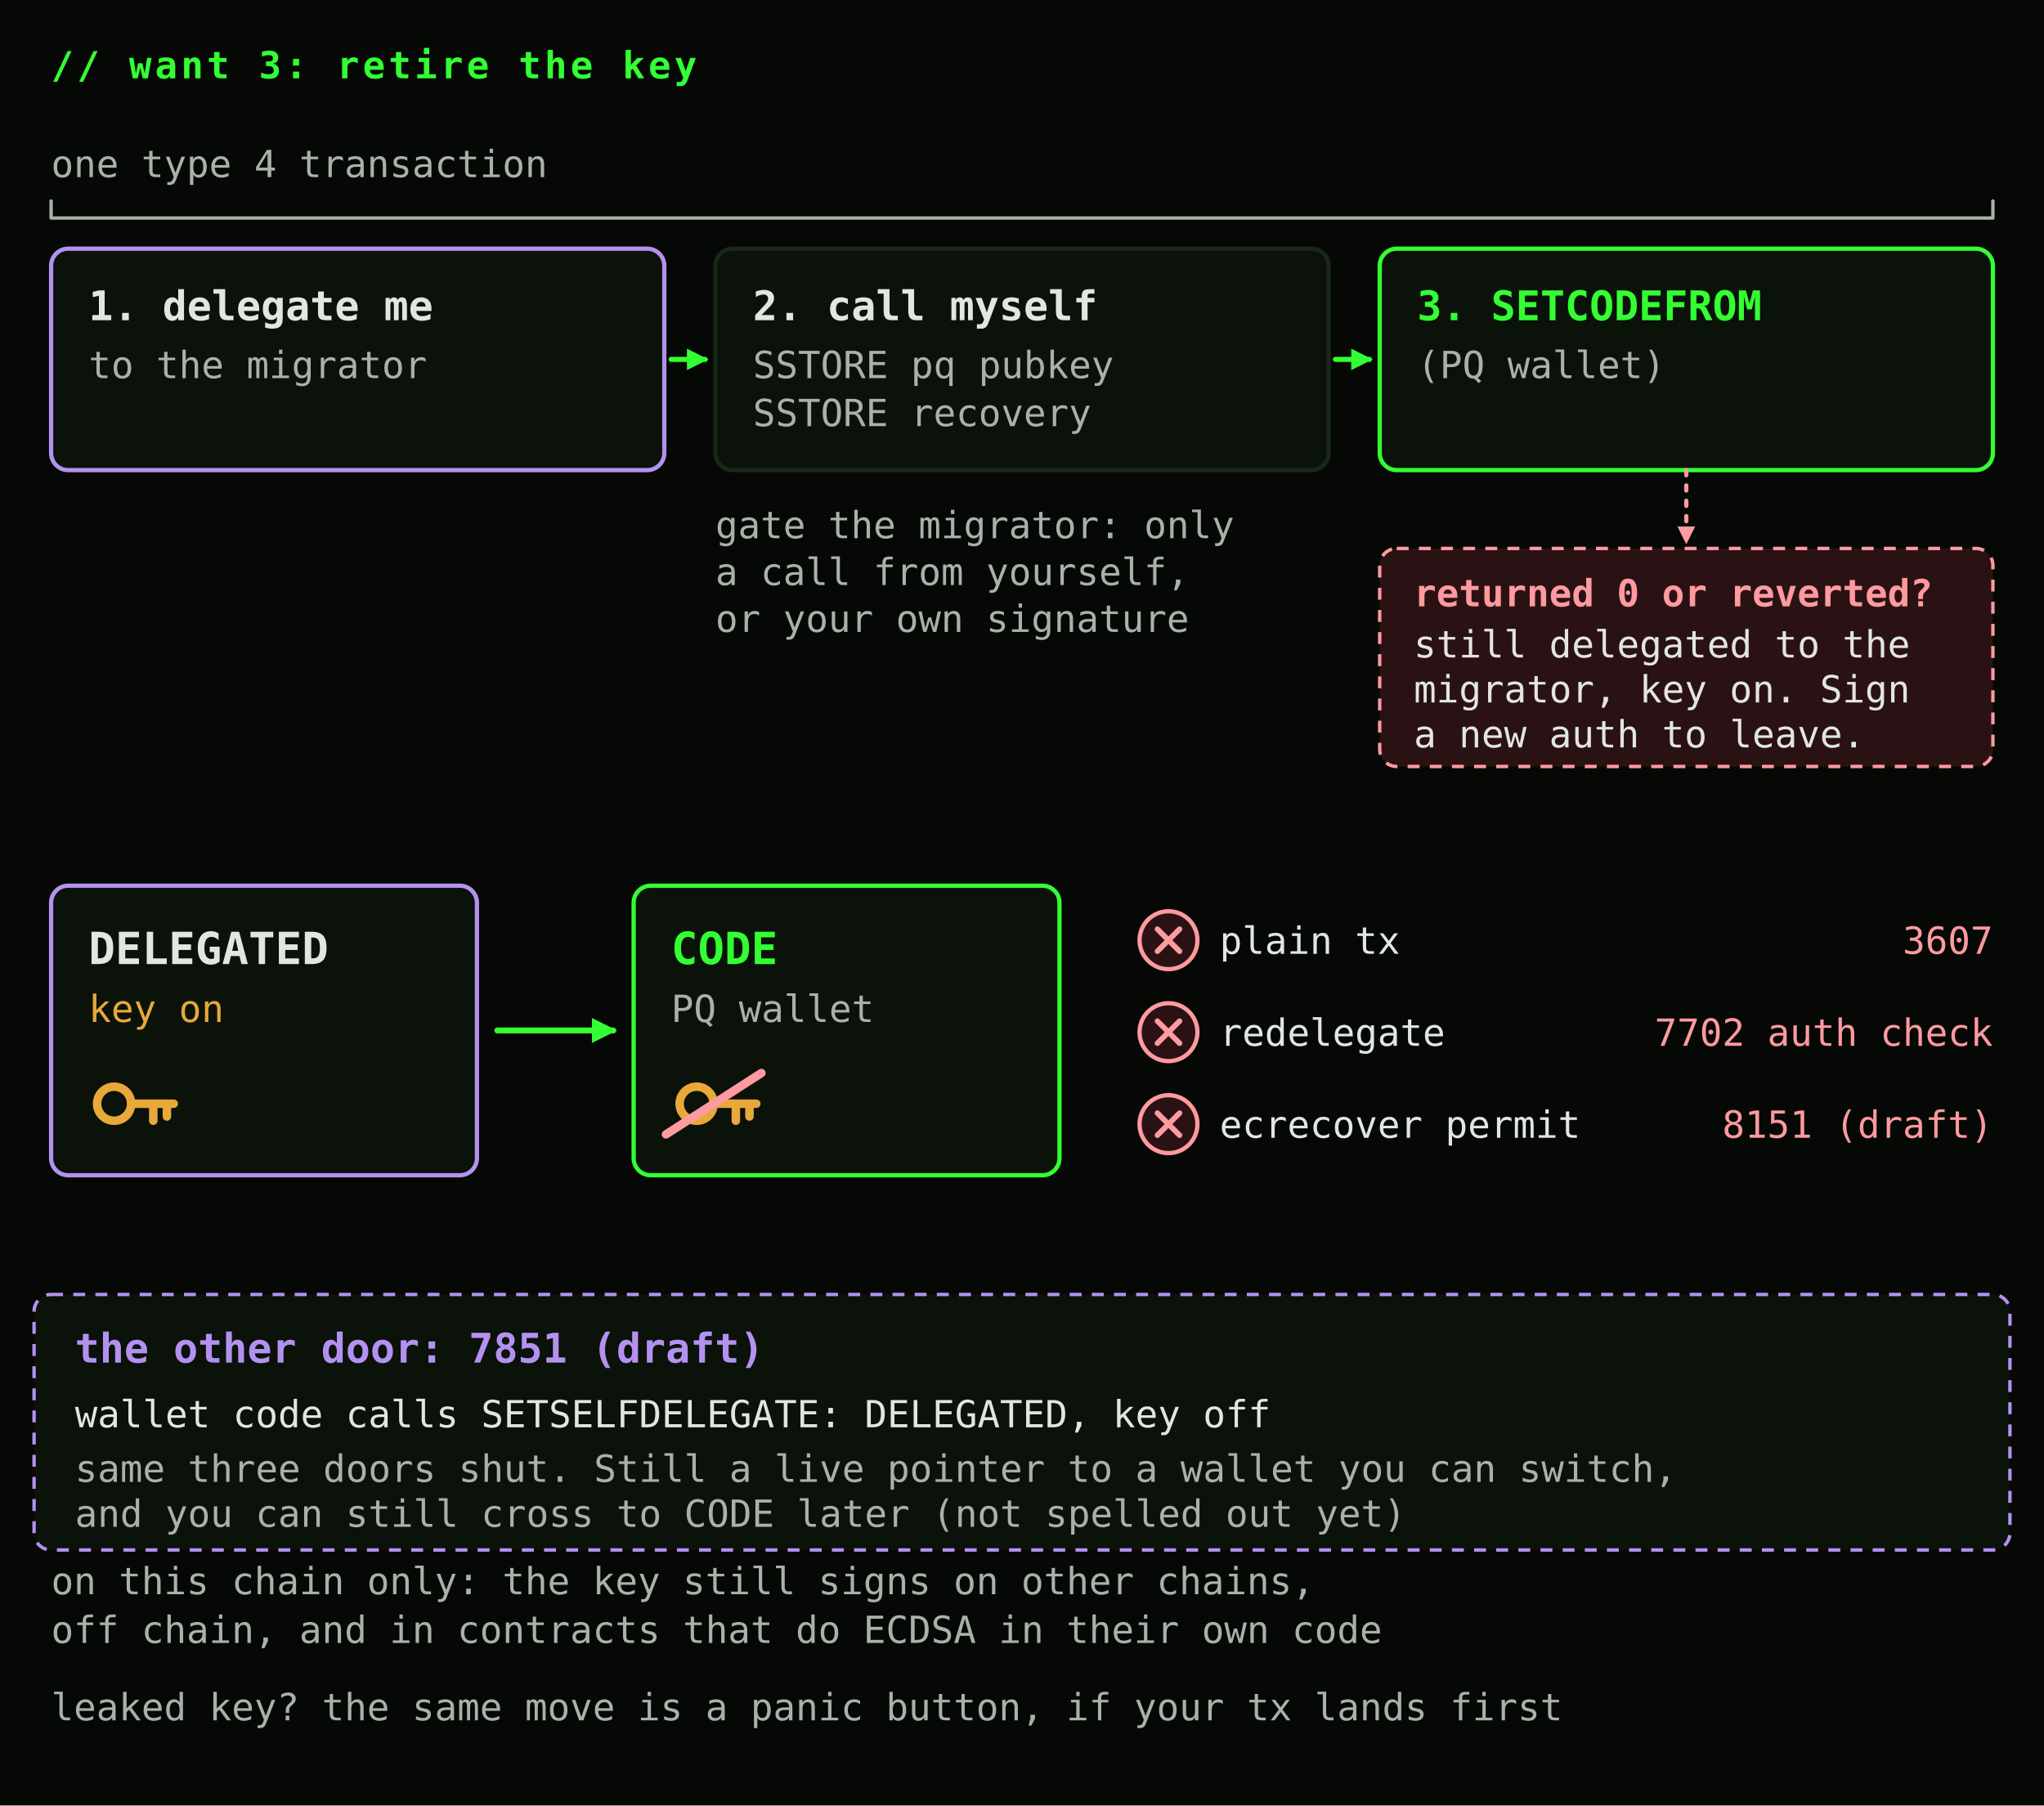
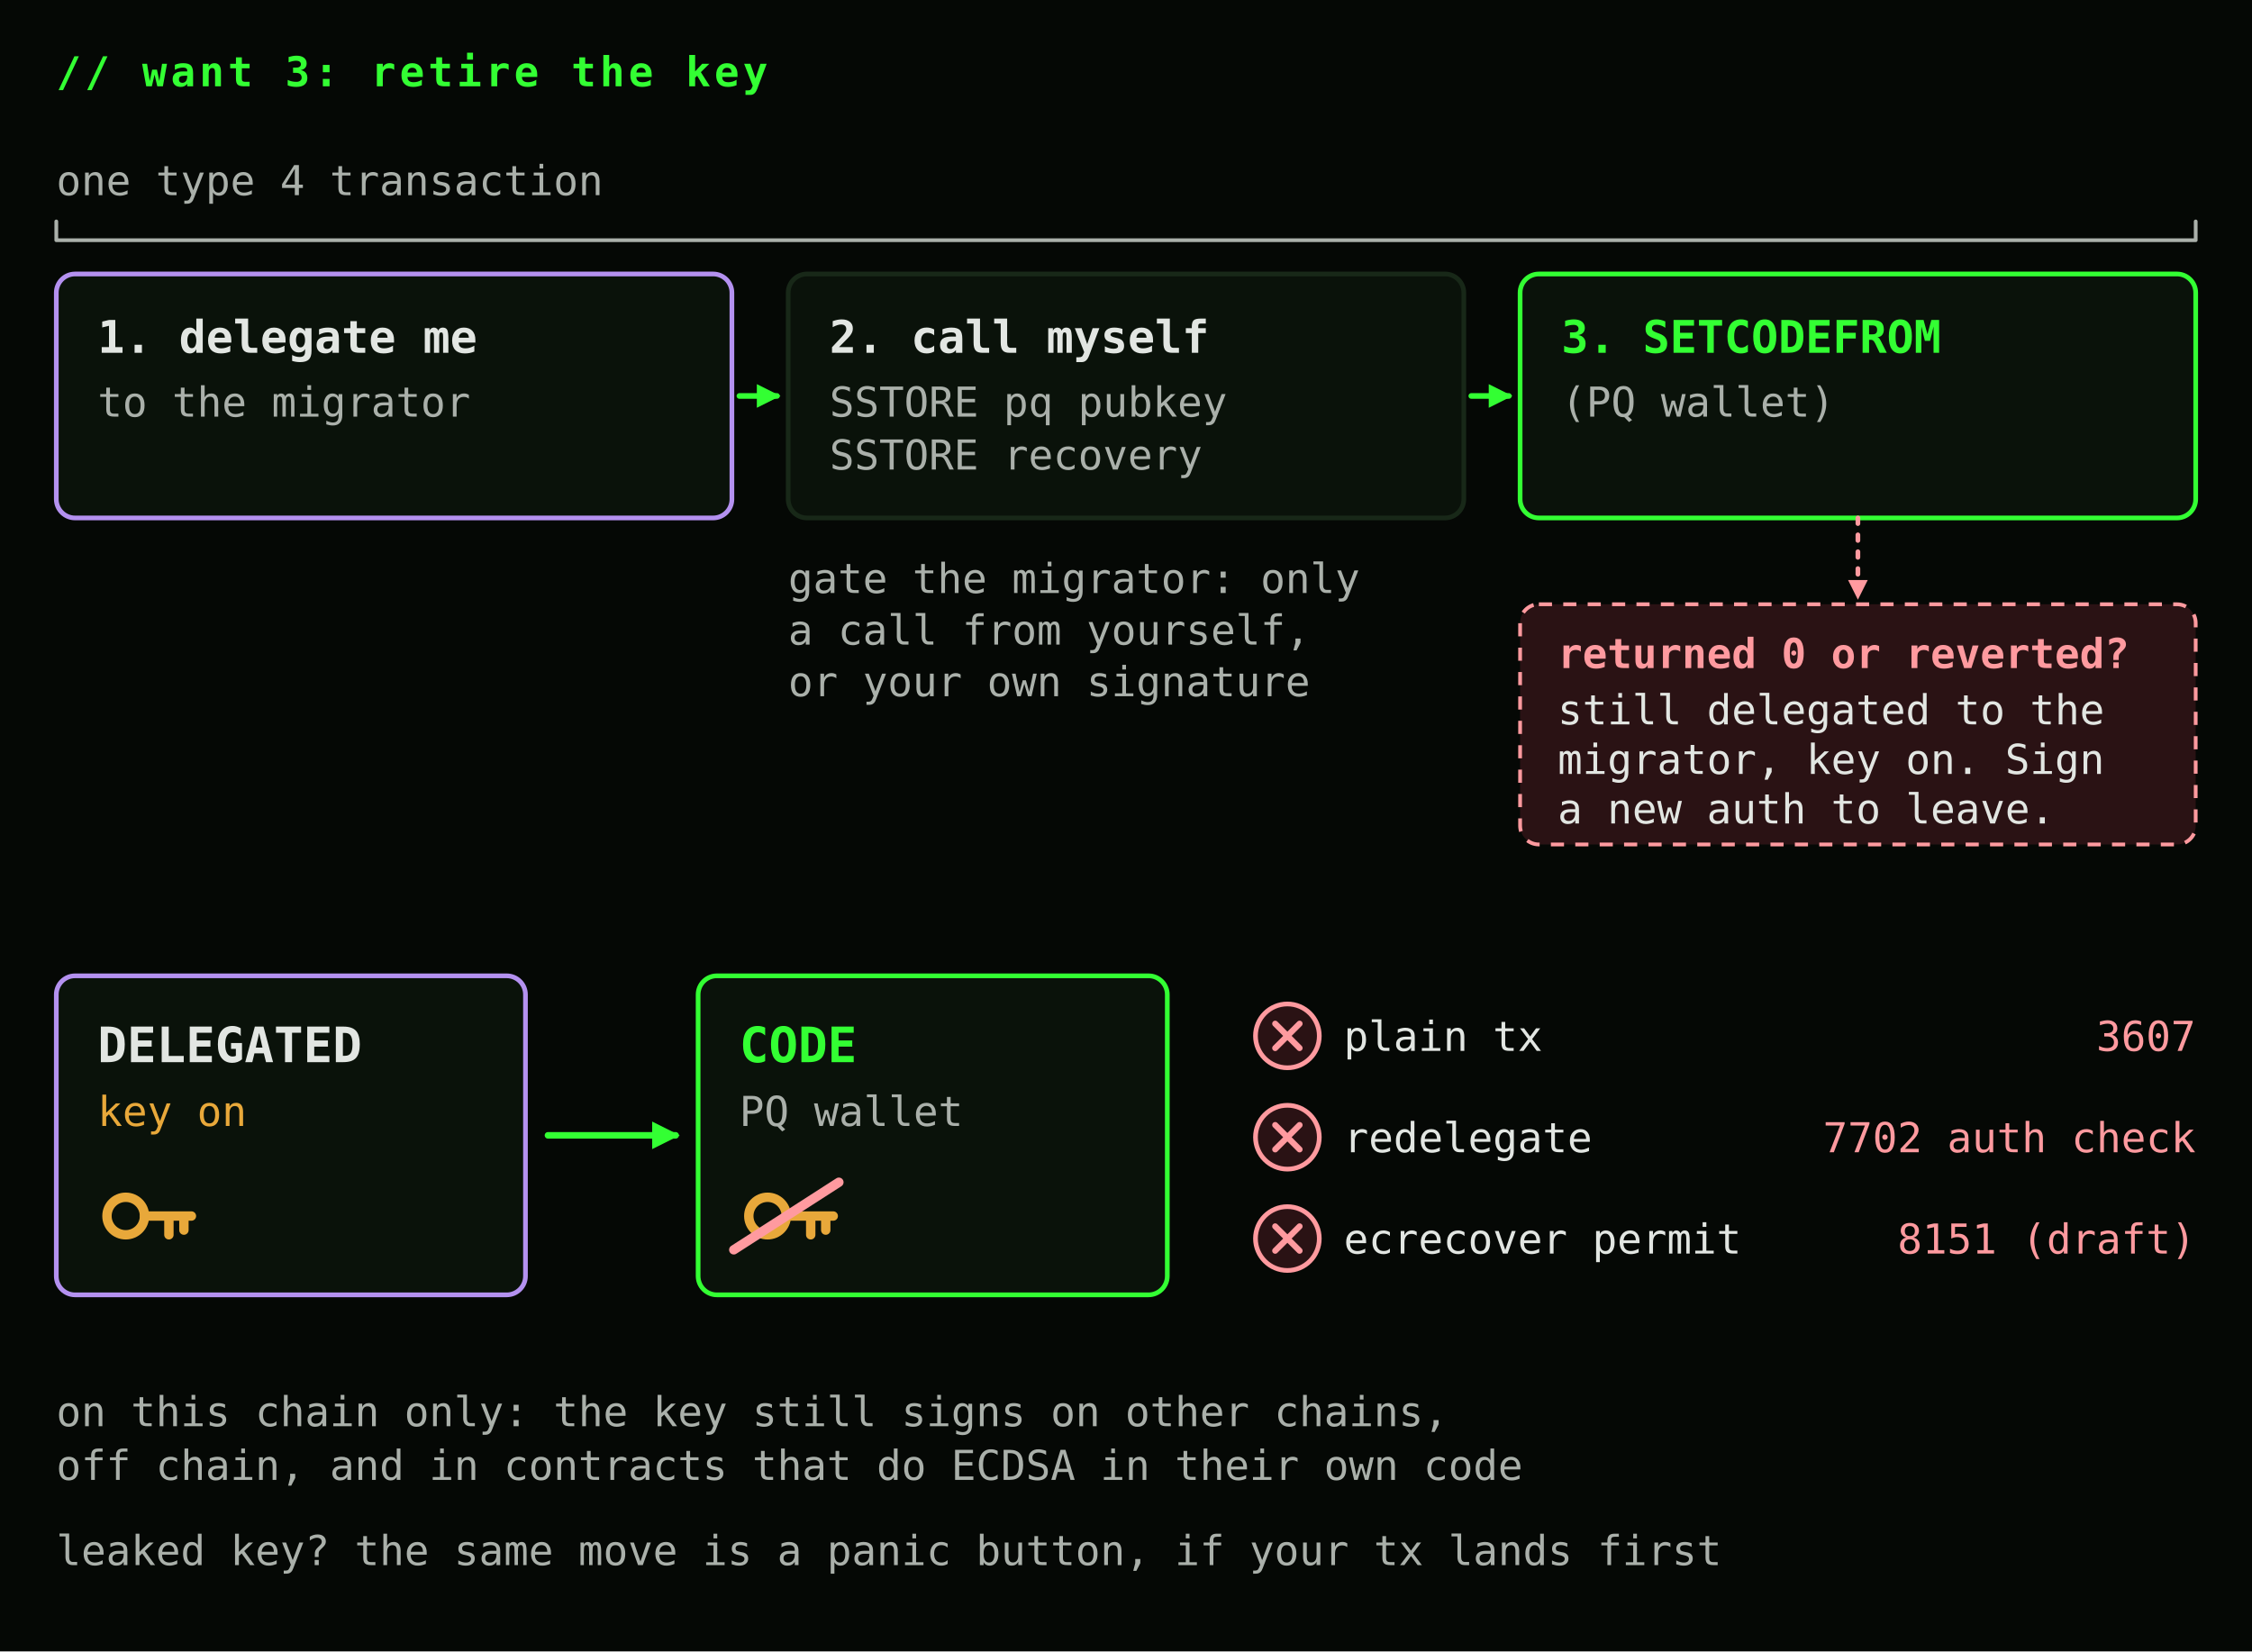
- <svg xmlns="http://www.w3.org/2000/svg" width="1200" height="1060" viewBox="0 0 1200 1060" font-family="ui-monospace, SFMono-Regular, Menlo, Consolas, 'DejaVu Sans Mono', monospace">
+ <svg xmlns="http://www.w3.org/2000/svg" width="1200" height="880" viewBox="0 0 1200 880" font-family="ui-monospace, SFMono-Regular, Menlo, Consolas, 'DejaVu Sans Mono', monospace">
  <defs>
    <marker id="ah0" viewBox="0 0 10 10" refX="8.5" refY="5" markerWidth="4.2" markerHeight="4.2" orient="auto-start-reverse">
      <path d="M0,0 L10,5 L0,10 z" fill="#33ff33" />
    </marker>
    <marker id="ah1" viewBox="0 0 10 10" refX="8.5" refY="5" markerWidth="4.2" markerHeight="4.2" orient="auto-start-reverse">
      <path d="M0,0 L10,5 L0,10 z" fill="#e8a83a" />
    </marker>
    <marker id="ah2" viewBox="0 0 10 10" refX="8.5" refY="5" markerWidth="4.2" markerHeight="4.2" orient="auto-start-reverse">
      <path d="M0,0 L10,5 L0,10 z" fill="#b491f0" />
    </marker>
    <marker id="ah3" viewBox="0 0 10 10" refX="8.5" refY="5" markerWidth="4.2" markerHeight="4.2" orient="auto-start-reverse">
      <path d="M0,0 L10,5 L0,10 z" fill="#6fb2e8" />
    </marker>
    <marker id="ah4" viewBox="0 0 10 10" refX="8.5" refY="5" markerWidth="4.2" markerHeight="4.2" orient="auto-start-reverse">
      <path d="M0,0 L10,5 L0,10 z" fill="#ff9a9f" />
    </marker>
    <marker id="ah5" viewBox="0 0 10 10" refX="8.5" refY="5" markerWidth="4.2" markerHeight="4.2" orient="auto-start-reverse">
      <path d="M0,0 L10,5 L0,10 z" fill="#aab0aa" />
    </marker>
  </defs>
-   <rect width="1200" height="1060" fill="#050805" />
+   <rect width="1200" height="880" fill="#050805" />
  <text x="30" y="46.0" font-size="22" fill="#33ff33" font-weight="700" letter-spacing="2">// want 3: retire the key</text>
  <text x="30" y="104.0" font-size="22" fill="#aab0aa">one type 4 transaction</text>
  <path d="M30,118 L30,128 L1170,128 L1170,118" fill="none" stroke="#aab0aa" stroke-width="2" stroke-linecap="round" stroke-linejoin="round" />
  <rect x="30" y="146" width="360" height="130" rx="10" fill="#0a120a" stroke="#b491f0" stroke-width="2.5" />
  <text x="52" y="188.0" font-size="24" fill="#e2e6e2" font-weight="700">1. delegate me</text>
  <text x="52" y="222.0" font-size="22" fill="#aab0aa">to the migrator</text>
  <rect x="420" y="146" width="360" height="130" rx="10" fill="#0a120a" stroke="#182818" stroke-width="2.5" />
  <text x="442" y="188.0" font-size="24" fill="#e2e6e2" font-weight="700">2. call myself</text>
  <text x="442" y="222.0" font-size="22" fill="#aab0aa">SSTORE pq pubkey</text>
  <text x="442" y="250.2" font-size="22" fill="#aab0aa">SSTORE recovery</text>
  <rect x="810" y="146" width="360" height="130" rx="10" fill="#0a120a" stroke="#33ff33" stroke-width="2.5" />
  <text x="832" y="188.0" font-size="24" fill="#33ff33" font-weight="700">3. SETCODEFROM</text>
  <text x="832" y="222.0" font-size="22" fill="#aab0aa">(PQ wallet)</text>
  <path d="M394,211 L414,211" fill="none" stroke="#33ff33" stroke-width="3" stroke-linecap="round" stroke-linejoin="round" marker-end="url(#ah0)" />
  <path d="M784,211 L804,211" fill="none" stroke="#33ff33" stroke-width="3" stroke-linecap="round" stroke-linejoin="round" marker-end="url(#ah0)" />
  <path d="M990,276 L990,318" fill="none" stroke="#ff9a9f" stroke-width="2.5" stroke-linecap="round" stroke-linejoin="round" stroke-dasharray="3 6" marker-end="url(#ah4)" />
  <rect x="810" y="322" width="360" height="128" rx="10" fill="#2a1214" stroke="#ff9a9f" stroke-width="2" stroke-dasharray="7 6" />
  <text x="830" y="356.0" font-size="22" fill="#ff9a9f" font-weight="700">returned 0 or reverted?</text>
  <text x="830" y="386.0" font-size="22" fill="#e2e6e2">still delegated to the</text>
  <text x="830" y="412.4" font-size="22" fill="#e2e6e2">migrator, key on. Sign</text>
  <text x="830" y="438.8" font-size="22" fill="#e2e6e2">a new auth to leave.</text>
  <text x="420" y="316.0" font-size="22" fill="#aab0aa">gate the migrator: only</text>
  <text x="420" y="343.5" font-size="22" fill="#aab0aa">a call from yourself,</text>
  <text x="420" y="371.0" font-size="22" fill="#aab0aa">or your own signature</text>
  <rect x="30" y="520" width="250" height="170" rx="10" fill="#0a120a" stroke="#b491f0" stroke-width="2.5" />
  <text x="52" y="566.0" font-size="26" fill="#e2e6e2" font-weight="700">DELEGATED</text>
  <text x="52" y="600.0" font-size="22" fill="#e8a83a">key on</text>
  <g fill="none" stroke="#e8a83a" stroke-width="5.0" stroke-linecap="round">
    <circle cx="67.0" cy="648" r="10.0" />
    <path d="M77.0,648 H102.0 M90.0,648 v10.0 M98.0,648 v7.5" />
  </g>
  <path d="M292,605 L360,605" fill="none" stroke="#33ff33" stroke-width="3.5" stroke-linecap="round" stroke-linejoin="round" marker-end="url(#ah0)" />
  <rect x="372" y="520" width="250" height="170" rx="10" fill="#0a120a" stroke="#33ff33" stroke-width="2.5" />
  <text x="394" y="566.0" font-size="26" fill="#33ff33" font-weight="700">CODE</text>
  <text x="394" y="600.0" font-size="22" fill="#aab0aa">PQ wallet</text>
  <g fill="none" stroke="#e8a83a" stroke-width="5.0" stroke-linecap="round">
    <circle cx="409.0" cy="648" r="10.0" />
    <path d="M419.0,648 H444.0 M432.0,648 v10.0 M440.0,648 v7.5" />
  </g>
  <path d="M391.0,666.0 L447.0,630.0" stroke="#ff9a9f" stroke-width="5.0" stroke-linecap="round" />
  <circle cx="686" cy="552" r="17" fill="#2a1214" stroke="#ff9a9f" stroke-width="2.5" />
  <path d="M679.5,545.5 l13,13 M692.5,545.5 l-13,13" stroke="#ff9a9f" stroke-width="3.2" stroke-linecap="round" />
  <text x="716" y="560.0" font-size="22" fill="#e2e6e2">plain tx</text>
  <text x="1170" y="560.0" font-size="22" fill="#ff9a9f" text-anchor="end">3607</text>
  <circle cx="686" cy="606" r="17" fill="#2a1214" stroke="#ff9a9f" stroke-width="2.5" />
  <path d="M679.5,599.5 l13,13 M692.5,599.5 l-13,13" stroke="#ff9a9f" stroke-width="3.2" stroke-linecap="round" />
  <text x="716" y="614.0" font-size="22" fill="#e2e6e2">redelegate</text>
  <text x="1170" y="614.0" font-size="22" fill="#ff9a9f" text-anchor="end">7702 auth check</text>
  <circle cx="686" cy="660" r="17" fill="#2a1214" stroke="#ff9a9f" stroke-width="2.5" />
  <path d="M679.5,653.5 l13,13 M692.5,653.5 l-13,13" stroke="#ff9a9f" stroke-width="3.2" stroke-linecap="round" />
  <text x="716" y="668.0" font-size="22" fill="#e2e6e2">ecrecover permit</text>
  <text x="1170" y="668.0" font-size="22" fill="#ff9a9f" text-anchor="end">8151 (draft)</text>
-   <rect x="20" y="760" width="1160" height="150" rx="10" fill="#0a120a" stroke="#b491f0" stroke-width="2" stroke-dasharray="7 6" />
-   <text x="44" y="800.0" font-size="24" fill="#b491f0" font-weight="700">the other door: 7851 (draft)</text>
-   <text x="44" y="838.0" font-size="22" fill="#e2e6e2">wallet code calls SETSELFDELEGATE: DELEGATED, key off</text>
-   <text x="44" y="870.0" font-size="22" fill="#aab0aa">same three doors shut. Still a live pointer to a wallet you can switch,</text>
-   <text x="44" y="896.4" font-size="22" fill="#aab0aa">and you can still cross to CODE later (not spelled out yet)</text>
-   <text x="30" y="936.0" font-size="22" fill="#aab0aa">on this chain only: the key still signs on other chains,</text>
-   <text x="30" y="964.6" font-size="22" fill="#aab0aa">off chain, and in contracts that do ECDSA in their own code</text>
-   <text x="30" y="1010.0" font-size="22" fill="#aab0aa">leaked key? the same move is a panic button, if your tx lands first</text>
+   <text x="30" y="760.0" font-size="22" fill="#aab0aa">on this chain only: the key still signs on other chains,</text>
+   <text x="30" y="788.6" font-size="22" fill="#aab0aa">off chain, and in contracts that do ECDSA in their own code</text>
+   <text x="30" y="834.0" font-size="22" fill="#aab0aa">leaked key? the same move is a panic button, if your tx lands first</text>
</svg>
